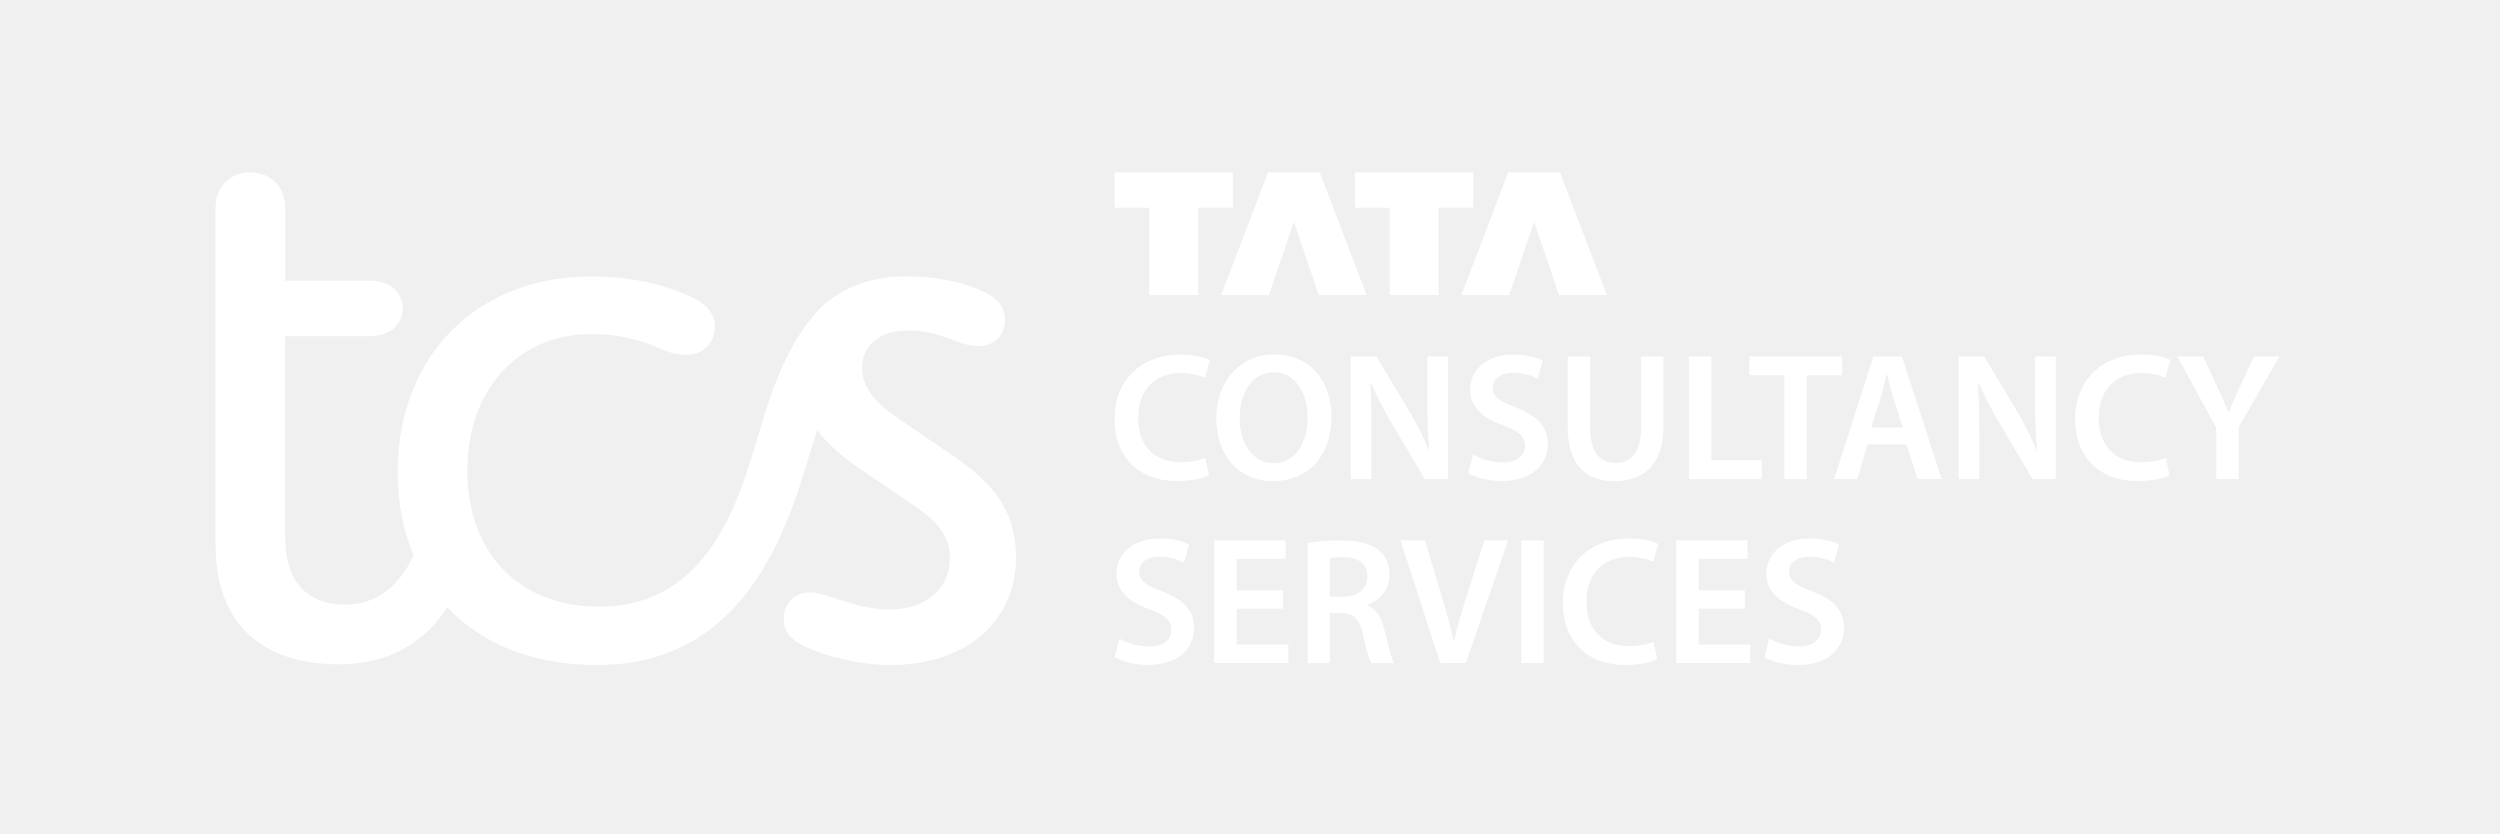
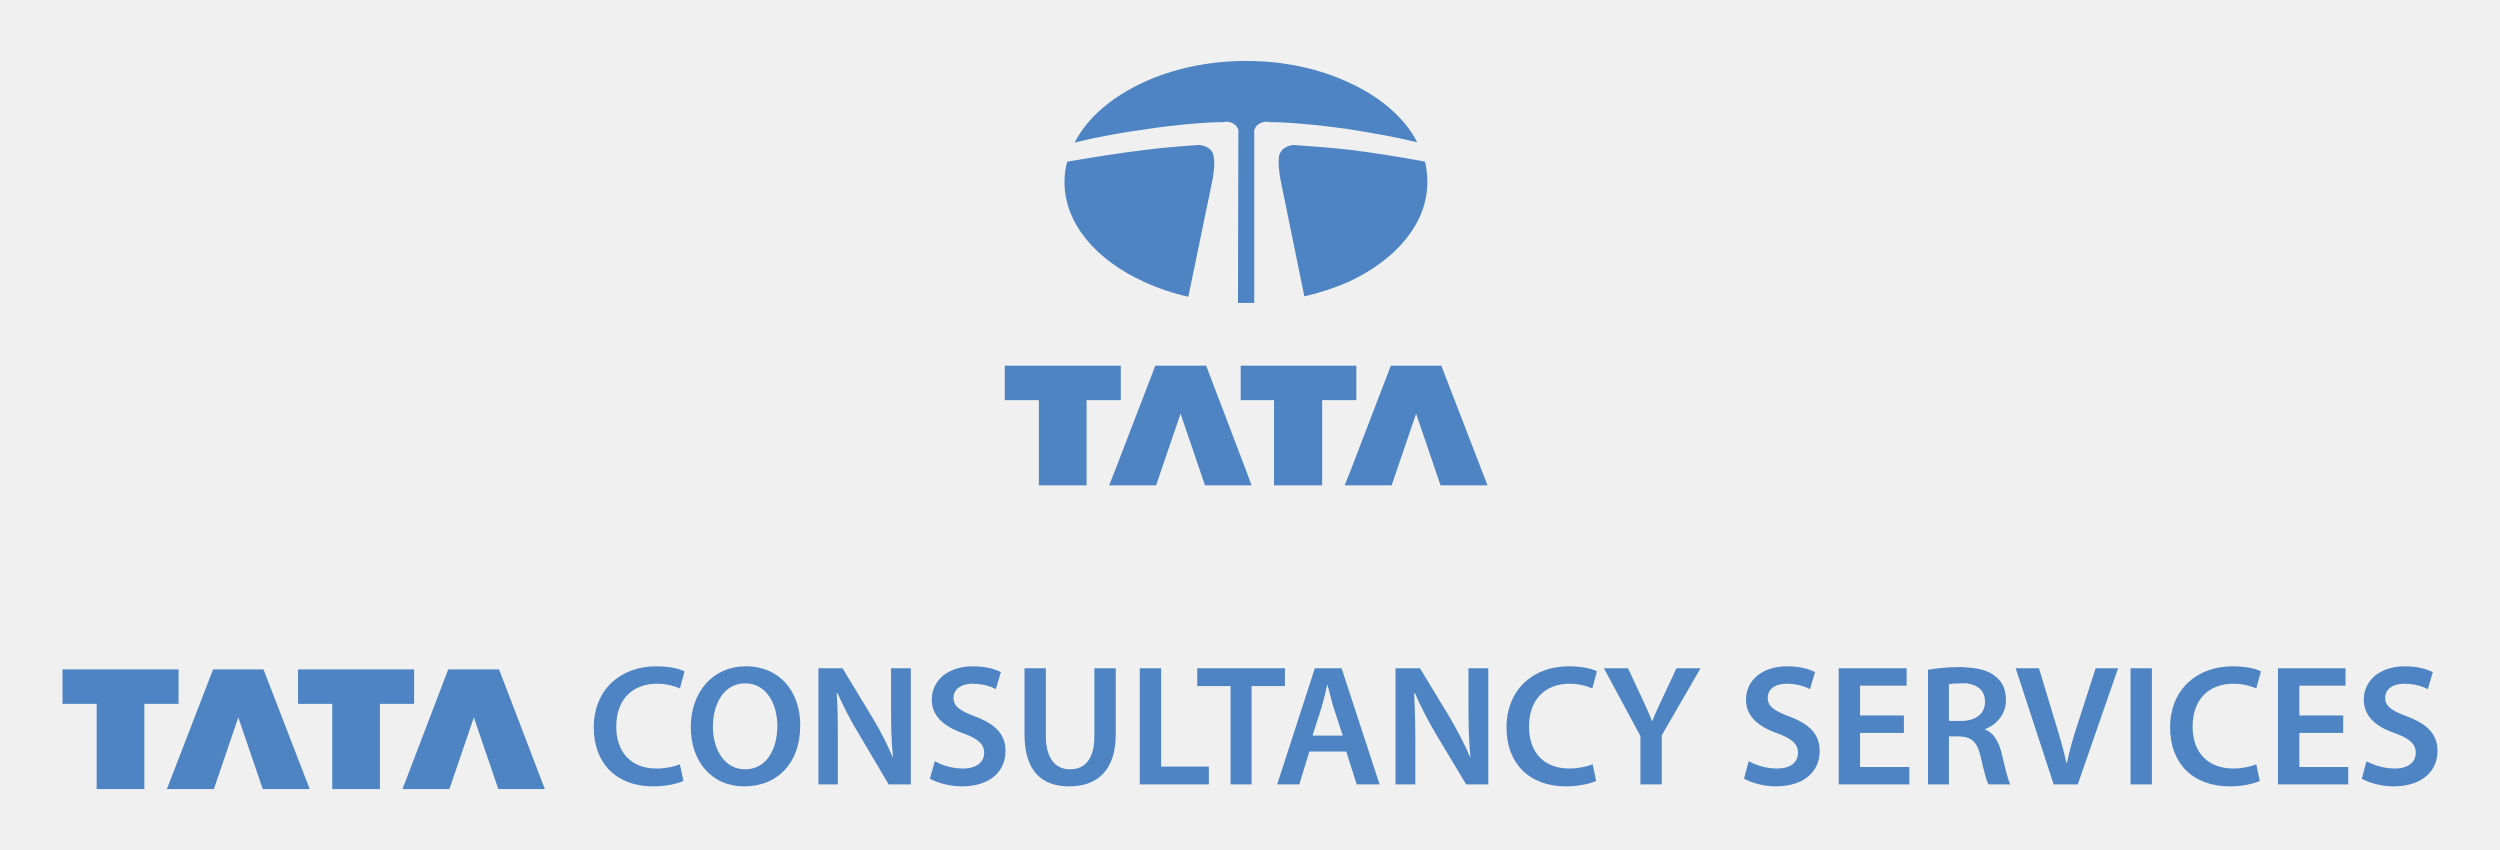
- <svg xmlns="http://www.w3.org/2000/svg" width="174" height="58" viewBox="0 0 174 58" fill="none">
-   <path d="M66.468 31.819L62.327 28.994C60.71 27.854 60.004 26.813 60.004 25.575C60.004 23.989 61.318 23 63.186 23C65.561 23 66.672 24.089 68.085 24.089C69.196 24.089 69.953 23.346 69.953 22.256C69.953 21.464 69.549 20.819 68.488 20.324C66.821 19.532 65.003 19.235 63.033 19.235C60.961 19.235 59.143 19.829 57.831 20.821C57.578 21.018 57.327 21.218 57.073 21.464C55.558 23.05 54.296 25.378 53.285 28.648L52.123 32.413C50.051 39.053 46.769 42.224 41.667 42.224C36.06 42.224 32.526 38.408 32.526 32.761C32.526 27.113 36.06 23.248 41.163 23.248C41.385 23.248 41.601 23.254 41.815 23.266C41.839 23.268 41.866 23.268 41.891 23.27C42.082 23.281 42.271 23.297 42.456 23.317C42.487 23.321 42.518 23.323 42.549 23.328C42.734 23.348 42.915 23.374 43.093 23.403C43.12 23.407 43.147 23.411 43.174 23.415C43.363 23.448 43.548 23.482 43.73 23.523C43.745 23.527 43.76 23.529 43.772 23.531C44.569 23.71 45.31 23.969 46.014 24.291C46.67 24.588 47.226 24.688 47.73 24.688C48.943 24.688 49.75 23.896 49.75 22.706C49.75 21.963 49.295 21.22 48.235 20.725C46.315 19.785 43.84 19.239 41.163 19.239C33.181 19.239 27.677 24.787 27.677 32.863C27.677 34.989 28.063 36.94 28.785 38.658C27.737 40.894 26.134 42.079 24.04 42.079C21.514 42.079 19.847 40.641 19.847 37.371V23.399H25.756C27.12 23.399 28.029 22.607 28.029 21.466C28.029 20.326 27.12 19.534 25.756 19.534H19.849V14.478C19.849 12.992 18.838 12 17.424 12C16.011 12 15 12.992 15 14.478V24.288V37.913C15 43.364 18.182 46.237 23.585 46.237C24.797 46.237 25.908 46.039 26.919 45.691C28.69 45.04 30.111 43.893 31.116 42.252C33.516 44.795 37.078 46.286 41.516 46.286C43.838 46.286 45.86 45.84 47.678 44.899C51.365 43.016 53.993 39.202 55.811 33.356L56.872 29.937C57.58 30.863 58.57 31.749 59.903 32.661L63.691 35.237C65.407 36.426 66.115 37.418 66.115 38.854C66.115 40.983 64.399 42.421 61.922 42.421C59.548 42.421 57.528 41.232 56.417 41.232C55.307 41.232 54.549 41.975 54.549 43.064C54.549 43.856 54.954 44.502 56.015 44.997C57.48 45.691 59.853 46.286 61.974 46.286C64.652 46.286 66.873 45.494 68.44 44.105C69.854 42.816 70.713 40.983 70.713 38.854C70.711 35.883 69.499 33.9 66.468 31.819Z" fill="white" />
-   <path d="M79.989 20.538H83.394V14.457H85.809V12H77.574V14.457H79.989V20.538Z" fill="white" />
-   <path d="M88.32 20.538L90.055 15.432L91.788 20.538H95.118L91.854 12H88.254L84.992 20.538H88.32Z" fill="white" />
-   <path d="M96.716 20.538H100.12V14.457H102.535V12H94.301V14.457H96.716V20.538Z" fill="white" />
-   <path d="M105.039 20.538L106.774 15.432L108.507 20.538H111.837L108.575 12H104.973L101.711 20.538H105.039Z" fill="white" />
-   <path d="M137.713 26.645C138.134 27.612 138.689 28.658 139.242 29.59L141.469 33.345H143.083V24.808H141.641V27.787C141.641 29.092 141.67 30.191 141.782 31.325L141.752 31.333C141.358 30.406 140.864 29.413 140.3 28.473L138.097 24.808H136.316V33.345H137.755V30.292C137.755 28.891 137.734 27.763 137.673 26.653L137.713 26.645Z" fill="white" />
-   <path d="M129.988 30.933H132.697L133.469 33.345H135.141L132.372 24.808H130.39L127.652 33.345H129.263L129.988 30.933ZM130.901 27.646C131.052 27.138 131.181 26.547 131.305 26.047H131.332C131.462 26.542 131.602 27.125 131.763 27.652L132.435 29.757H130.237L130.901 27.646Z" fill="white" />
-   <path d="M104.591 32.187C103.797 32.187 103.033 31.933 102.53 31.642L102.184 32.934C102.649 33.22 103.586 33.479 104.488 33.479C106.688 33.479 107.723 32.288 107.723 30.913C107.723 29.687 107.011 28.94 105.53 28.376C104.392 27.942 103.898 27.632 103.898 26.978C103.898 26.475 104.318 25.951 105.308 25.951C106.109 25.951 106.704 26.194 107.011 26.356L107.384 25.098C106.94 24.873 106.263 24.677 105.339 24.677C103.49 24.677 102.321 25.731 102.321 27.129C102.321 28.352 103.22 29.11 104.63 29.61C105.707 30.002 106.141 30.384 106.141 31.027C106.141 31.721 105.583 32.187 104.591 32.187Z" fill="white" />
-   <path d="M82.206 25.963C82.902 25.963 83.471 26.116 83.867 26.297L84.206 25.055C83.888 24.882 83.166 24.676 82.14 24.676C79.534 24.676 77.574 26.371 77.574 29.178C77.574 31.776 79.222 33.481 81.928 33.481C82.96 33.481 83.772 33.277 84.14 33.092L83.883 31.863C83.473 32.048 82.814 32.173 82.182 32.173C80.307 32.173 79.214 30.981 79.214 29.098C79.214 27.049 80.466 25.963 82.206 25.963Z" fill="white" />
-   <path d="M125.752 33.345V26.119H128.21V24.808H121.758V26.119H124.194V33.345H125.752Z" fill="white" />
-   <path d="M156.888 24.808L155.861 26.995C155.57 27.615 155.335 28.144 155.123 28.69H155.097C154.864 28.113 154.642 27.625 154.353 26.998L153.338 24.808H151.555L154.253 29.791V33.345H155.811V29.749L158.644 24.81H156.888V24.808Z" fill="white" />
-   <path d="M88.713 24.669C86.306 24.669 84.652 26.52 84.652 29.142C84.652 31.642 86.176 33.487 88.588 33.487H88.602C90.938 33.487 92.67 31.851 92.67 28.991C92.665 26.549 91.199 24.669 88.713 24.669ZM88.652 32.237H88.639C87.15 32.237 86.279 30.802 86.284 29.105C86.282 27.402 87.102 25.916 88.657 25.916C90.213 25.916 91.012 27.439 91.012 29.049C91.009 30.834 90.157 32.237 88.652 32.237Z" fill="white" />
-   <path d="M149.062 25.963C149.757 25.963 150.326 26.116 150.723 26.297L151.061 25.055C150.744 24.882 150.022 24.676 148.995 24.676C146.39 24.676 144.43 26.371 144.43 29.178C144.43 31.776 146.078 33.481 148.784 33.481C149.815 33.481 150.628 33.28 150.995 33.092L150.739 31.863C150.329 32.048 149.67 32.173 149.038 32.173C147.162 32.173 146.07 30.981 146.07 29.098C146.07 27.049 147.321 25.963 149.062 25.963Z" fill="white" />
-   <path d="M119.107 24.808H117.549V33.345H122.615V32.037H119.107V24.808Z" fill="white" />
-   <path d="M115.776 29.684V24.809H114.218V29.787C114.218 31.461 113.543 32.231 112.422 32.231C111.366 32.231 110.673 31.456 110.673 29.787V24.809H109.115V29.695C109.115 32.38 110.398 33.489 112.364 33.489C114.424 33.487 115.776 32.313 115.776 29.684Z" fill="white" />
-   <path d="M100.78 24.808H99.339V27.787C99.339 29.092 99.368 30.191 99.479 31.325L99.45 31.333C99.056 30.406 98.561 29.413 97.998 28.473L95.794 24.808H94.014V33.345H95.455V30.292C95.455 28.891 95.434 27.763 95.373 26.656L95.413 26.648C95.834 27.615 96.389 28.661 96.942 29.593L99.169 33.348H100.783V24.808H100.78Z" fill="white" />
-   <path d="M107.441 37.612H105.883V46.15H107.441V37.612Z" fill="white" />
-   <path d="M95.167 42.146V42.112C95.963 41.828 96.704 41.087 96.704 39.996C96.704 39.27 96.439 38.682 95.976 38.296C95.405 37.819 94.421 37.612 93.365 37.612C92.31 37.612 91.611 37.687 91.022 37.795V46.15H92.556V42.668H93.334C94.212 42.689 94.614 43.046 94.857 44.151C95.093 45.205 95.296 45.904 95.426 46.15H97.013C96.844 45.819 96.614 44.847 96.346 43.788C96.135 42.964 95.78 42.379 95.167 42.146ZM93.471 41.532H92.556V38.854C92.712 38.815 93.027 38.778 93.516 38.778C94.516 38.78 95.164 39.212 95.164 40.136C95.164 40.978 94.519 41.532 93.471 41.532Z" fill="white" />
-   <path d="M102.069 41.515C101.738 42.551 101.429 43.594 101.201 44.6H101.175C100.952 43.568 100.661 42.569 100.339 41.492L99.175 37.609H97.477L100.236 46.147H102.021L104.968 37.609H103.309L102.069 41.515Z" fill="white" />
-   <path d="M118.222 42.361H121.436V41.089H118.222V38.894H121.627V37.612H116.664V46.147H121.814V44.866H118.222V42.361Z" fill="white" />
-   <path d="M113.409 38.764C114.105 38.764 114.674 38.917 115.07 39.097L115.409 37.855C115.092 37.683 114.37 37.477 113.343 37.477C110.738 37.477 108.777 39.171 108.777 41.978C108.777 44.576 110.425 46.282 113.132 46.282C114.163 46.282 114.975 46.081 115.343 45.892L115.086 44.664C114.674 44.849 114.018 44.974 113.385 44.974C111.51 44.974 110.417 43.782 110.417 41.899C110.417 39.849 111.669 38.764 113.409 38.764Z" fill="white" />
-   <path d="M80.919 41.176C79.779 40.742 79.287 40.432 79.287 39.778C79.287 39.275 79.708 38.75 80.694 38.75C81.496 38.75 82.091 38.994 82.398 39.156L82.771 37.898C82.326 37.673 81.649 37.477 80.726 37.477C78.877 37.477 77.708 38.531 77.708 39.929C77.708 41.152 78.607 41.91 80.017 42.41C81.094 42.802 81.528 43.183 81.528 43.827C81.528 44.526 80.972 44.992 79.978 44.992C79.184 44.992 78.419 44.738 77.917 44.447L77.57 45.739C78.036 46.025 78.972 46.284 79.874 46.284C82.075 46.284 83.109 45.093 83.109 43.718C83.112 42.487 82.401 41.74 80.919 41.176Z" fill="white" />
-   <path d="M86.072 42.361H89.286V41.089H86.072V38.894H89.479V37.612H84.514V46.147H89.667V44.866H86.072V42.361Z" fill="white" />
-   <path d="M126.148 41.176C125.01 40.742 124.516 40.432 124.516 39.778C124.516 39.275 124.936 38.75 125.923 38.75C126.724 38.75 127.32 38.994 127.626 39.156L127.999 37.898C127.555 37.673 126.878 37.477 125.955 37.477C124.106 37.477 122.936 38.531 122.936 39.929C122.936 41.152 123.836 41.91 125.246 42.41C126.322 42.802 126.756 43.183 126.756 43.827C126.756 44.526 126.201 44.992 125.206 44.992C124.412 44.992 123.648 44.738 123.145 44.447L122.799 45.739C123.264 46.025 124.201 46.284 125.103 46.284C127.304 46.284 128.338 45.093 128.338 43.718C128.341 42.487 127.629 41.74 126.148 41.176Z" fill="white" />
+ <svg xmlns="http://www.w3.org/2000/svg" version="1.1" viewBox="0 0 400 136" width="400" height="136" id="svg2">
+   <defs id="defs4" />
+   <g id="g2459">
+     <path d="M 175.1,117.764 C 175.1,121.417 173.615,123.094 171.19,123.094 C 168.892,123.094 167.338,121.356 167.338,117.764 L 167.338,106.918 L 163.922,106.918 L 163.922,117.517 C 163.922,123.401 166.721,125.819 171.066,125.819 C 175.537,125.819 178.518,123.275 178.518,117.517 L 178.518,106.918 L 175.1,106.918 L 175.1,117.764 z M 156.099,114.664 C 153.615,113.737 152.56,113.052 152.56,111.629 C 152.56,110.513 153.492,109.399 155.604,109.399 C 157.402,109.399 158.646,109.898 159.33,110.266 L 160.14,107.538 C 159.202,107.044 157.715,106.609 155.663,106.609 C 151.631,106.609 149.084,108.906 149.084,111.941 C 149.084,114.601 151.068,116.276 154.117,117.328 C 156.473,118.195 157.465,119.066 157.465,120.427 C 157.465,121.976 156.223,122.963 154.052,122.963 C 152.313,122.963 150.636,122.409 149.581,121.792 L 148.778,124.58 C 149.831,125.2 151.883,125.819 153.865,125.819 C 158.646,125.819 160.88,123.217 160.88,120.18 C 160.88,117.517 159.33,115.9 156.099,114.664 z M 119.218,123.094 C 115.927,123.094 114.064,119.93 114.064,116.276 C 114.064,112.558 115.864,109.334 119.218,109.334 C 122.634,109.334 124.373,112.621 124.373,116.15 C 124.373,120.056 122.513,123.094 119.218,123.094 z M 119.345,106.609 C 119.345,106.609 119.277,106.609 119.218,106.609 C 114.064,106.669 110.525,110.704 110.525,116.339 C 110.525,121.792 113.819,125.819 119.095,125.819 C 119.158,125.819 119.218,125.819 119.218,125.819 C 124.312,125.754 128.038,122.225 128.038,116.029 C 128.038,110.704 124.807,106.609 119.345,106.609 z M 297.609,117.268 L 304.624,117.268 L 304.624,114.477 L 297.609,114.477 L 297.609,109.709 L 305.058,109.709 L 305.058,106.918 L 294.193,106.918 L 294.193,125.507 L 305.492,125.507 L 305.492,122.719 L 297.609,122.719 L 297.609,117.268 z M 185.783,122.656 L 185.783,106.918 L 182.367,106.918 L 182.367,125.507 L 193.417,125.507 L 193.417,122.656 L 185.783,122.656 z M 142.566,113.364 C 142.566,116.21 142.624,118.631 142.872,121.109 L 142.809,121.109 C 141.947,119.066 140.887,116.958 139.645,114.911 L 134.804,106.918 L 130.952,106.918 L 130.952,125.507 L 134.057,125.507 L 134.057,118.817 C 134.057,115.777 134.057,113.364 133.872,110.946 L 133.996,110.885 C 134.925,112.994 136.106,115.283 137.351,117.328 L 142.192,125.507 L 145.729,125.507 L 145.729,106.918 L 142.566,106.918 L 142.566,113.364 z M 205.589,109.775 L 205.589,106.918 L 191.556,106.918 L 191.556,109.775 L 196.89,109.775 L 196.89,125.507 L 200.25,125.507 L 200.25,109.775 L 205.589,109.775 z M 266.004,111.691 C 265.381,112.994 264.82,114.17 264.389,115.351 L 264.328,115.351 C 263.831,114.109 263.333,113.052 262.712,111.691 L 260.476,106.918 L 256.624,106.918 L 262.467,117.764 L 262.467,125.507 L 265.883,125.507 L 265.883,117.641 L 272.088,106.918 L 268.238,106.918 L 266.004,111.691 z M 234.955,113.364 C 234.955,116.21 235.02,118.631 235.27,121.109 L 235.205,121.109 C 234.339,119.066 233.215,116.958 232.037,114.911 L 227.195,106.918 L 223.28,106.918 L 223.28,125.507 L 226.455,125.507 L 226.455,118.817 C 226.455,115.777 226.387,113.364 226.263,110.946 L 226.387,110.885 C 227.255,112.994 228.497,115.283 229.679,117.328 L 234.584,125.507 L 238.128,125.507 L 238.128,106.918 L 234.955,106.918 L 234.955,113.364 z M 286.37,114.664 C 283.884,113.737 282.831,113.052 282.831,111.629 C 282.831,110.513 283.702,109.399 285.876,109.399 C 287.615,109.399 288.917,109.898 289.594,110.266 L 290.404,107.538 C 289.473,107.044 287.986,106.609 285.934,106.609 C 281.895,106.609 279.358,108.906 279.358,111.941 C 279.358,114.601 281.34,116.276 284.379,117.328 C 286.742,118.195 287.676,119.066 287.676,120.427 C 287.676,121.976 286.492,122.963 284.318,122.963 C 282.581,122.963 280.905,122.409 279.792,121.792 L 279.042,124.58 C 280.095,125.2 282.145,125.819 284.076,125.819 C 288.917,125.819 291.149,123.217 291.149,120.18 C 291.149,117.517 289.594,115.9 286.37,114.664 z M 212.417,117.699 L 210.001,117.699 L 211.486,113.052 C 211.799,112.006 212.109,110.704 212.354,109.586 L 212.417,109.586 L 212.417,109.646 C 212.73,110.704 212.98,111.941 213.346,113.115 L 214.843,117.699 L 212.417,117.699 z M 212.417,106.918 L 210.375,106.918 L 204.968,123.588 L 204.344,125.507 L 207.888,125.507 L 209.499,120.24 L 215.396,120.24 L 217.077,125.507 L 220.735,125.507 L 214.651,106.918 L 212.417,106.918 z M 332.566,115.409 C 331.821,117.641 331.135,119.93 330.701,122.099 L 330.64,122.099 C 330.145,119.867 329.519,117.699 328.782,115.351 L 326.235,106.918 L 322.507,106.918 L 328.59,125.507 L 332.44,125.507 L 338.897,106.918 L 335.3,106.918 L 332.566,115.409 z M 357.342,109.399 C 358.892,109.399 360.132,109.775 361.003,110.14 L 361.75,107.415 C 361.063,107.044 359.448,106.609 357.211,106.609 C 351.504,106.609 347.215,110.326 347.215,116.401 C 347.215,122.099 350.815,125.819 356.785,125.819 C 359.016,125.819 360.758,125.323 361.566,124.948 L 361.003,122.288 C 360.132,122.656 358.706,122.963 357.342,122.963 C 353.241,122.963 350.815,120.366 350.815,116.276 C 350.815,111.752 353.551,109.399 357.342,109.399 z M 340.886,125.507 L 344.302,125.507 L 344.302,106.918 L 340.886,106.918 L 340.886,125.507 z M 251.166,109.399 C 252.653,109.399 253.895,109.775 254.766,110.14 L 255.51,107.415 C 254.829,107.044 253.271,106.609 250.974,106.609 C 245.325,106.609 241.041,110.326 241.041,116.401 C 241.041,122.099 244.643,125.819 250.542,125.819 C 252.781,125.819 254.579,125.323 255.384,124.948 L 254.829,122.288 C 253.895,122.656 252.471,122.963 251.105,122.963 C 247.003,122.963 244.643,120.366 244.643,116.276 C 244.643,111.752 247.377,109.399 251.166,109.399 z M 385.219,114.664 C 382.735,113.737 381.622,113.052 381.622,111.629 C 381.622,110.513 382.551,109.399 384.724,109.399 C 386.463,109.399 387.766,109.898 388.448,110.266 L 389.253,107.538 C 388.261,107.044 386.771,106.609 384.782,106.609 C 380.748,106.609 378.206,108.906 378.206,111.941 C 378.206,114.601 380.127,116.276 383.237,117.328 C 385.59,118.195 386.524,119.066 386.524,120.427 C 386.524,121.976 385.282,122.963 383.174,122.963 C 381.432,122.963 379.759,122.409 378.64,121.792 L 377.891,124.58 C 378.883,125.2 380.935,125.819 382.924,125.819 C 387.705,125.819 390,123.217 390,120.18 C 390,117.517 388.448,115.9 385.219,114.664 z M 367.897,117.268 L 374.91,117.268 L 374.91,114.477 L 367.897,114.477 L 367.897,109.709 L 375.283,109.709 L 375.283,106.918 L 364.479,106.918 L 364.479,125.507 L 375.717,125.507 L 375.717,122.719 L 367.897,122.719 L 367.897,117.268 z M 66.255,112.621 L 66.255,107.105 C 65.942,107.105 65.632,107.105 65.324,107.105 C 59.735,107.105 54.148,107.105 48.618,107.105 C 48.31,107.105 48.004,107.105 47.689,107.105 L 47.689,112.621 L 53.159,112.621 L 53.159,126.25 L 60.79,126.25 L 60.79,112.621 L 66.255,112.621 z M 105.125,109.399 C 106.675,109.399 107.919,109.775 108.785,110.14 L 109.532,107.415 C 108.785,107.044 107.233,106.609 104.999,106.609 C 99.286,106.609 95.002,110.326 95.002,116.401 C 95.002,122.099 98.602,125.819 104.501,125.819 C 106.799,125.819 108.538,125.323 109.346,124.948 L 108.785,122.288 C 107.919,122.656 106.491,122.963 105.059,122.963 C 100.965,122.963 98.602,120.366 98.602,116.276 C 98.602,111.752 101.338,109.399 105.125,109.399 z M 314.681,115.283 C 314.436,115.351 314.126,115.351 313.873,115.351 L 311.828,115.351 L 311.828,109.46 C 312.204,109.399 312.881,109.334 313.941,109.334 C 314.186,109.334 314.436,109.334 314.681,109.334 C 316.481,109.586 317.602,110.513 317.602,112.311 C 317.602,113.921 316.481,115.039 314.681,115.283 z M 317.602,116.709 L 317.602,116.651 C 319.341,116.029 320.954,114.351 320.954,112.006 C 320.954,110.392 320.399,109.09 319.341,108.284 C 318.281,107.357 316.794,106.918 314.681,106.797 C 314.378,106.734 314.004,106.734 313.628,106.734 C 311.639,106.734 309.779,106.918 308.474,107.168 L 308.474,125.507 L 311.828,125.507 L 311.828,117.825 L 313.568,117.825 C 314.004,117.885 314.378,117.885 314.681,118.009 C 315.862,118.318 316.481,119.248 316.915,121.109 C 317.42,123.401 317.852,124.948 318.16,125.507 L 321.636,125.507 C 321.267,124.764 320.765,122.656 320.209,120.303 C 319.712,118.505 318.907,117.203 317.602,116.709 z M 71.715,107.105 L 65.324,123.832 L 64.395,126.25 L 71.905,126.25 L 75.817,114.787 L 79.73,126.25 L 87.179,126.25 L 79.849,107.105 C 77.12,107.105 74.454,107.105 71.715,107.105 z M 28.567,112.621 L 28.567,107.105 C 28.254,107.105 27.948,107.105 27.635,107.105 C 21.733,107.105 15.902,107.105 10,107.105 L 10,112.621 L 15.465,112.621 L 15.465,126.25 L 23.099,126.25 L 23.099,112.621 L 28.567,112.621 z M 42.16,107.105 C 39.492,107.105 36.763,107.105 34.095,107.105 L 27.635,123.832 L 26.701,126.25 L 34.216,126.25 L 38.129,114.787 L 42.039,126.25 L 49.556,126.25 L 48.618,123.832 L 42.16,107.105 z M 211.546,77.649 L 211.546,64.022 L 217.014,64.022 L 217.014,58.504 C 216.701,58.504 216.395,58.504 216.085,58.504 C 210.496,58.504 204.905,58.504 199.379,58.504 C 199.066,58.504 198.76,58.504 198.508,58.504 L 198.508,64.022 L 203.847,64.022 L 203.847,77.649 L 211.546,77.649 z M 183.114,45.126 C 185.283,46.119 187.643,46.922 190.13,47.481 L 194.04,28.583 C 194.224,27.346 194.414,26.293 194.161,24.865 C 193.911,23.875 193.172,23.379 191.93,23.195 C 189.007,23.379 186.028,23.628 183.114,23.996 C 178.952,24.497 174.85,25.175 170.753,25.858 C 170.44,26.913 170.319,28.026 170.319,29.142 C 170.319,35.769 175.413,41.655 183.114,45.126 z M 195.777,19.538 C 196.89,19.231 198.387,20.1 198.135,21.399 L 198.135,22.203 L 198.076,48.471 L 200.682,48.471 L 200.682,21.399 C 200.439,20.1 201.984,19.231 203.107,19.538 C 205.776,19.538 210.433,19.908 215.709,20.654 C 219.248,21.21 223.098,21.893 226.761,22.76 C 224.711,18.797 220.798,15.452 215.709,13.158 C 211.052,10.987 205.405,9.75 199.379,9.75 C 193.353,9.75 187.767,10.987 183.114,13.097 C 177.96,15.452 173.984,18.797 171.937,22.82 C 175.595,21.893 179.507,21.21 183.114,20.714 C 188.393,19.908 193.111,19.538 195.777,19.538 z M 166.219,77.649 L 173.855,77.649 L 173.855,64.022 L 179.328,64.022 L 179.328,58.504 C 179.01,58.504 178.7,58.504 178.394,58.504 C 172.492,58.504 166.661,58.504 160.759,58.504 L 160.759,64.022 L 166.219,64.022 L 166.219,77.649 z M 230.487,77.649 L 237.999,77.649 L 230.61,58.504 C 227.942,58.504 225.213,58.504 222.537,58.504 L 216.085,75.299 L 215.151,77.649 L 222.664,77.649 L 226.576,66.191 L 230.487,77.649 z M 192.982,58.504 C 190.251,58.504 187.522,58.504 184.854,58.504 L 178.394,75.299 L 177.463,77.649 L 184.975,77.649 L 188.888,66.191 L 192.798,77.649 L 200.25,77.649 L 199.379,75.299 L 192.982,58.504 z M 206.889,23.195 C 205.715,23.379 204.968,23.875 204.657,24.865 C 204.471,26.293 204.657,27.346 204.847,28.583 L 208.694,47.418 C 211.175,46.859 213.538,46.06 215.709,45.126 C 223.352,41.592 228.376,35.769 228.376,29.142 C 228.376,28.026 228.252,26.913 228.005,25.858 C 223.906,25.112 219.806,24.434 215.709,23.938 C 212.791,23.628 209.81,23.379 206.889,23.195" id="path2492" style="fill:#4e84c4;fill-opacity:1;fill-rule:evenodd;stroke:none" />
+   </g>
</svg>
